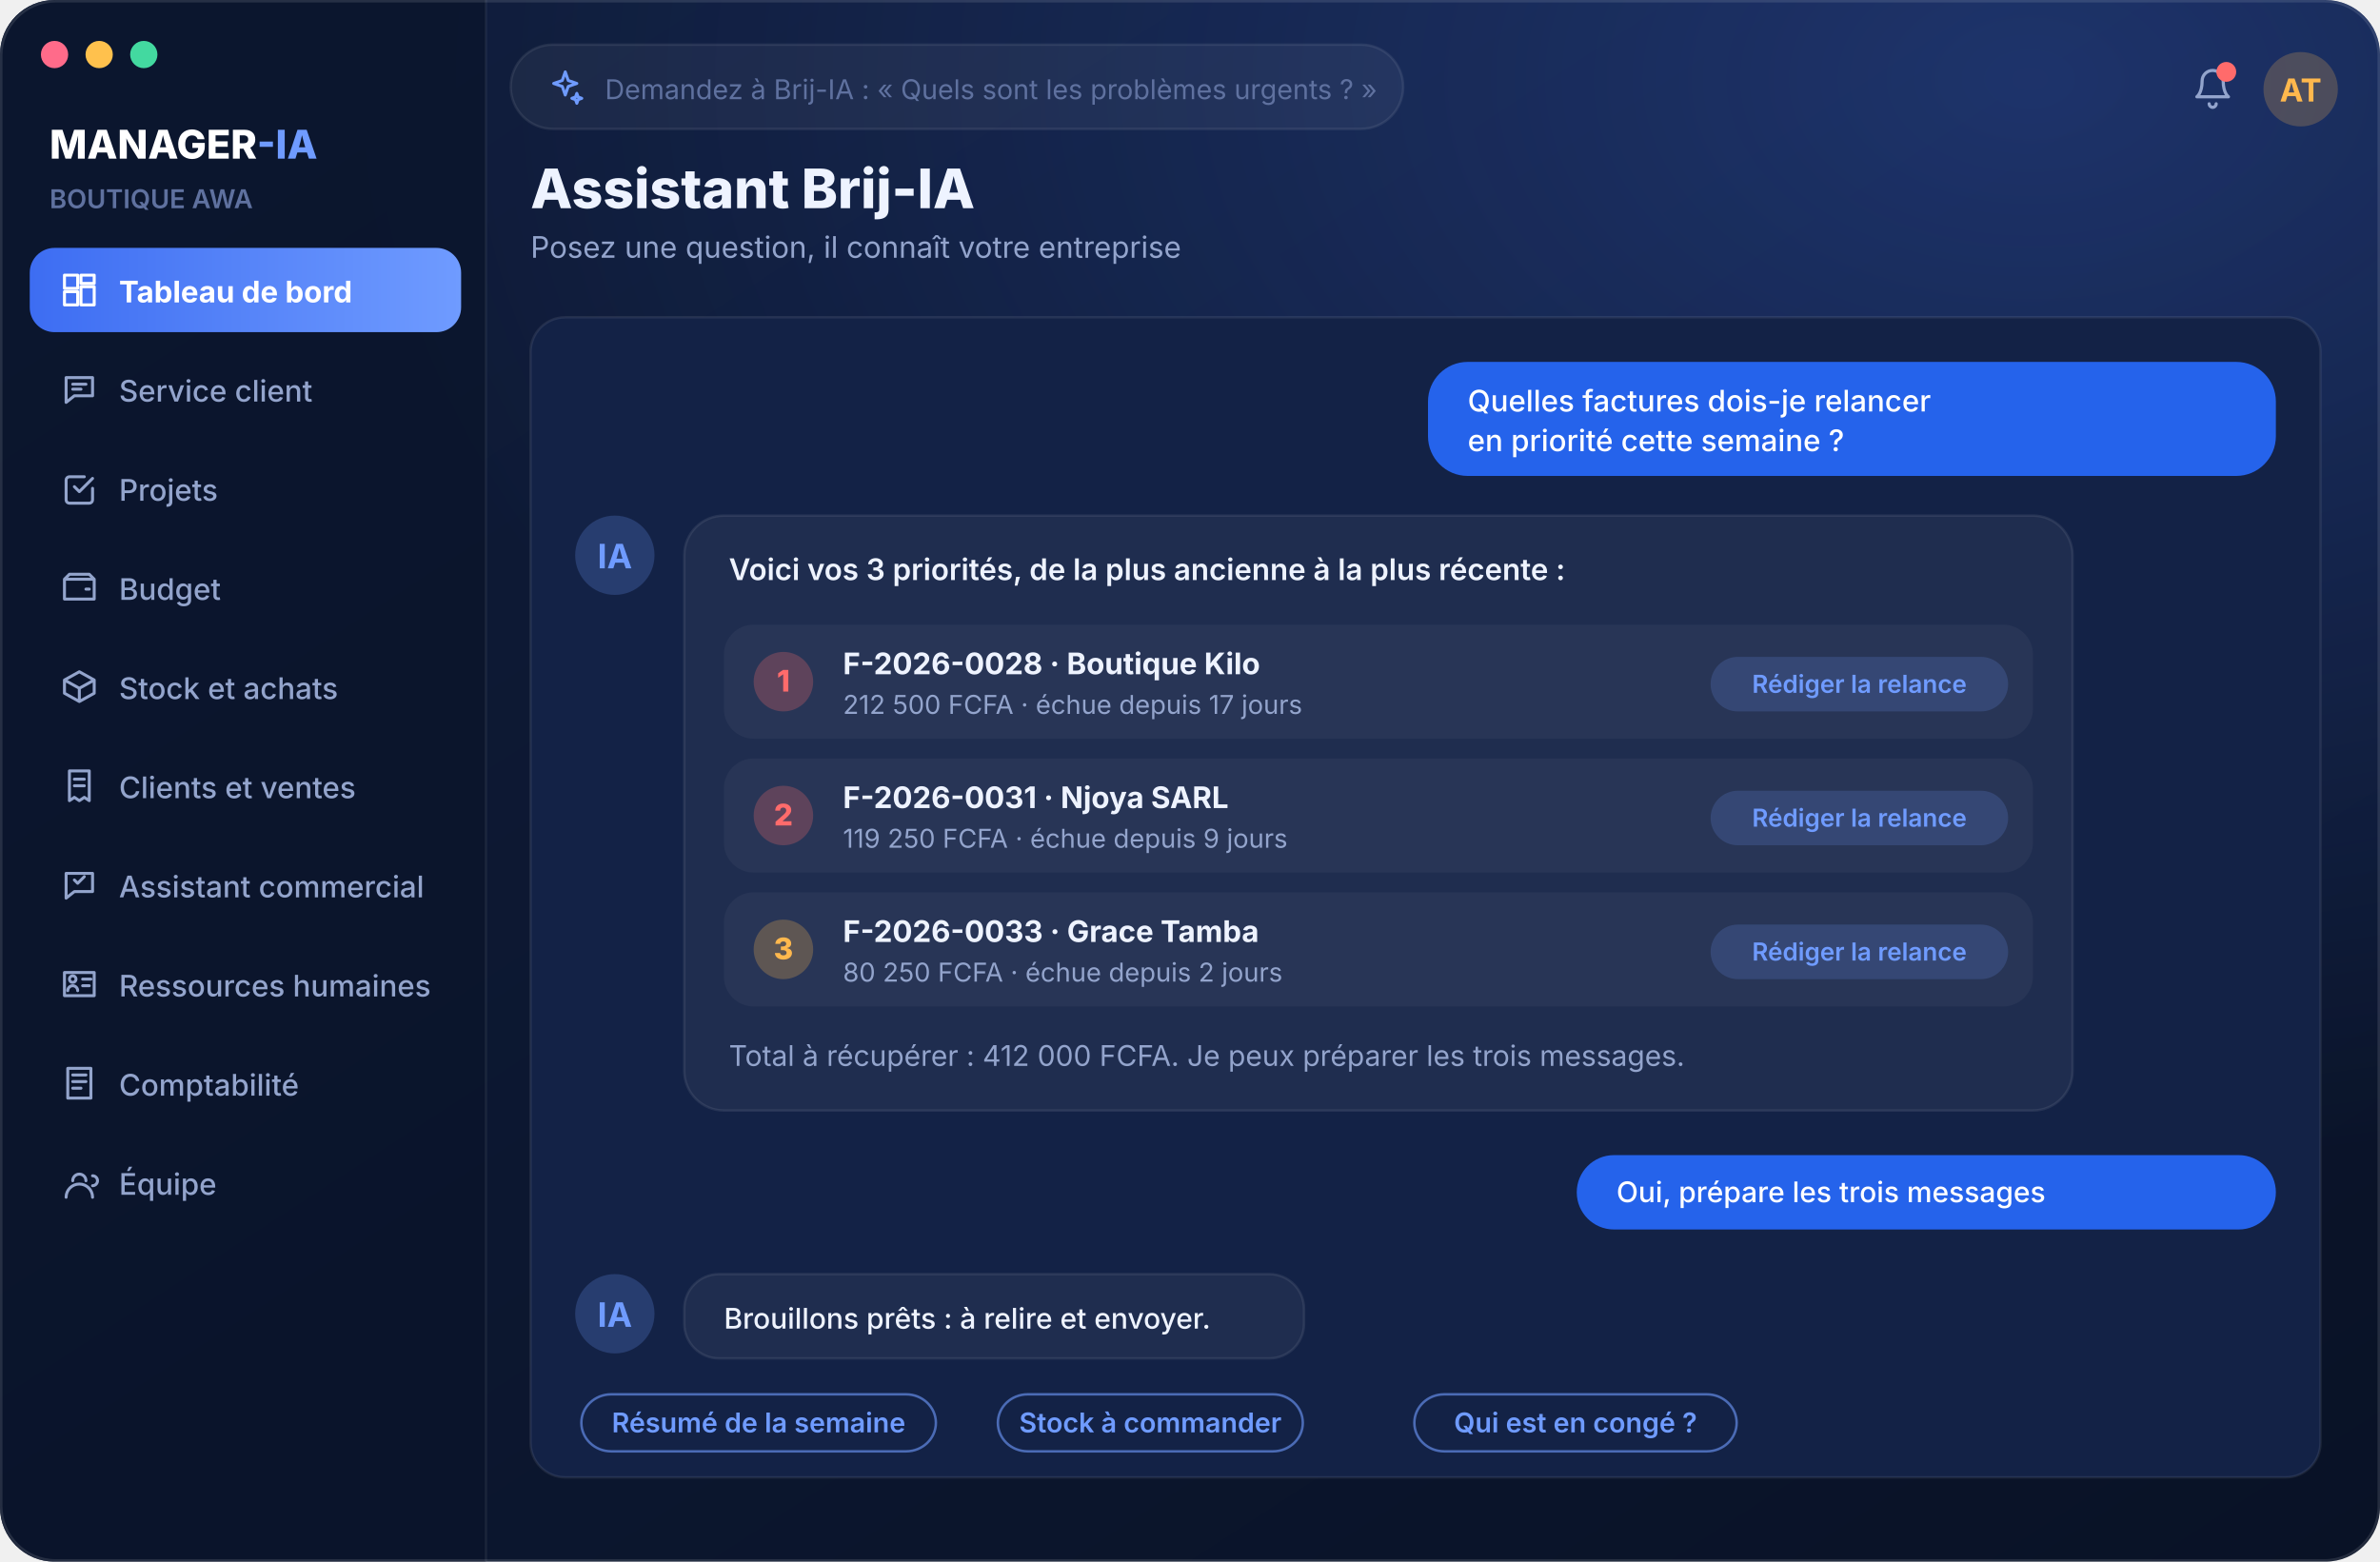
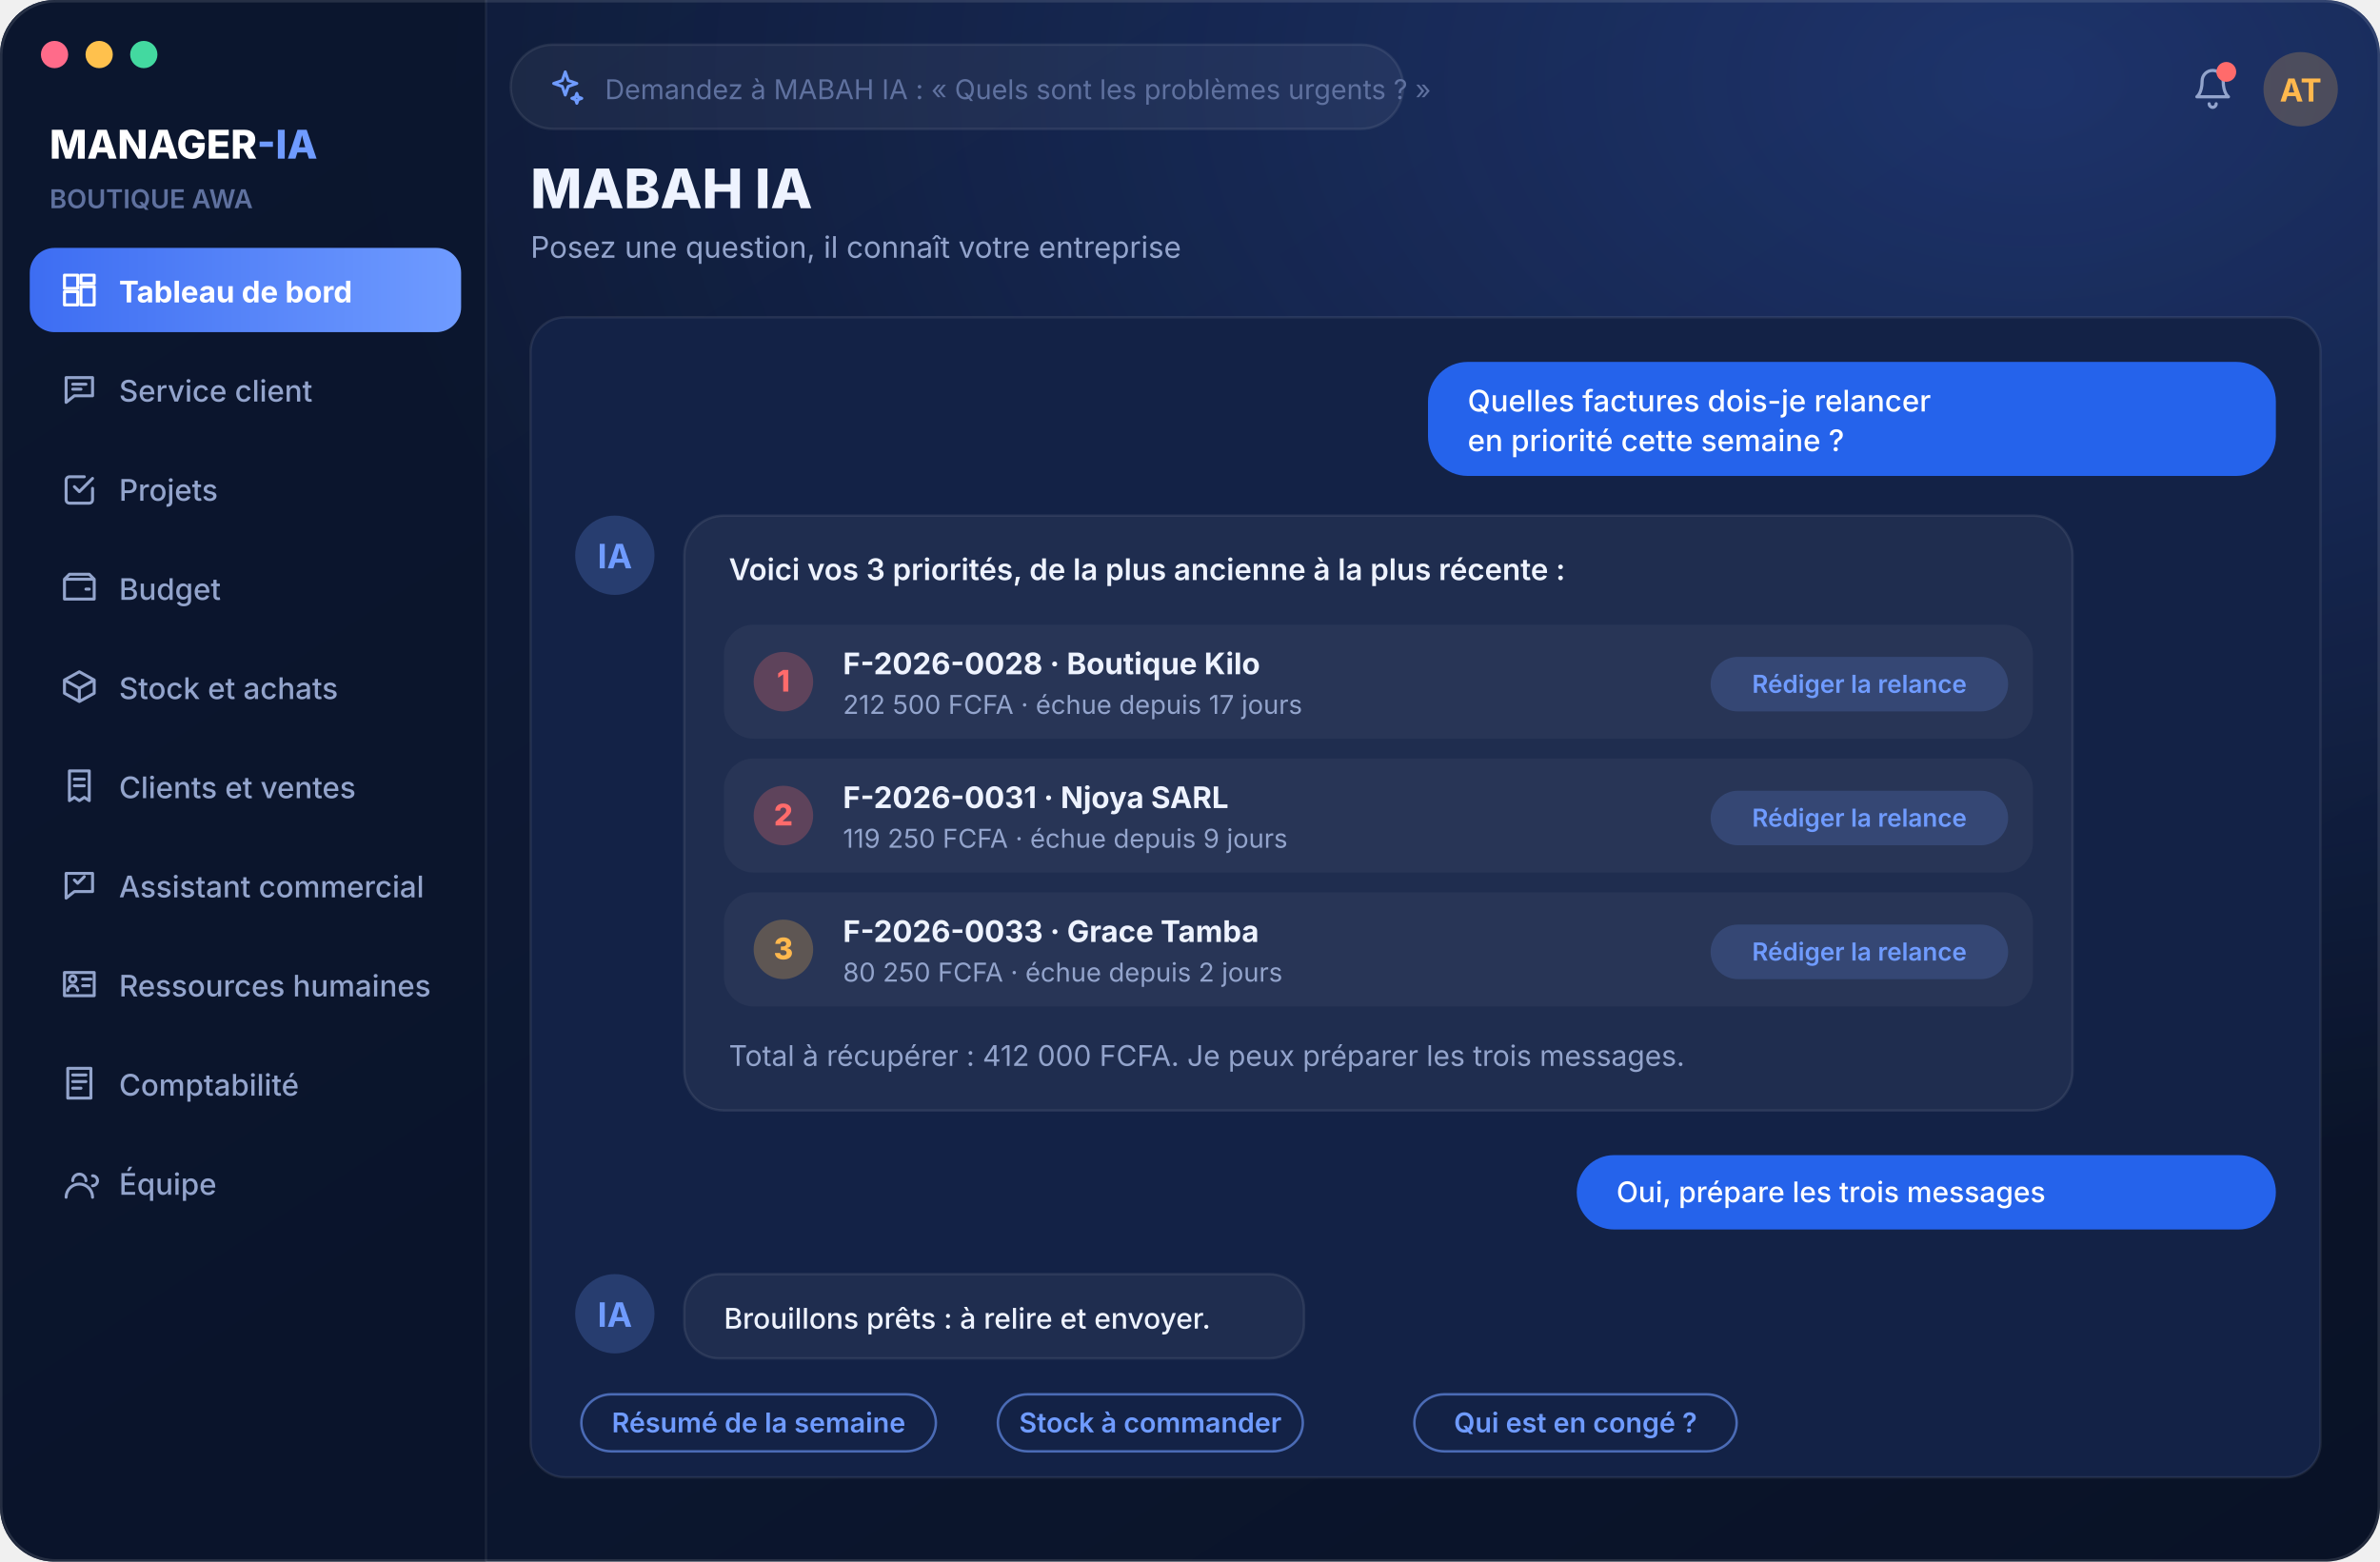
<svg xmlns="http://www.w3.org/2000/svg" viewBox="0 0 960 630" font-family="Inter,'Segoe UI',system-ui,-apple-system,Roboto,Arial,sans-serif" role="img">
  <defs>
    <linearGradient id="gBg" x1="0" y1="0" x2="1" y2="1">
      <stop offset="0" stop-color="#0f1c3a" />
      <stop offset="1" stop-color="#091226" />
    </linearGradient>
    <linearGradient id="gSide" x1="0" y1="0" x2="1" y2="0">
      <stop offset="0" stop-color="#3d6df2" />
      <stop offset="1" stop-color="#6f9bff" />
    </linearGradient>
    <linearGradient id="gBtn" x1="0" y1="0" x2="1" y2="1">
      <stop offset="0" stop-color="#4a7bff" />
      <stop offset="1" stop-color="#7a5cff" />
    </linearGradient>
    <linearGradient id="g1" x1="0" y1="0" x2="0" y2="1">
      <stop offset="0" stop-color="#4fd1a1" stop-opacity=".38" />
      <stop offset="1" stop-color="#4fd1a1" stop-opacity="0" />
    </linearGradient>
    <linearGradient id="g2" x1="0" y1="0" x2="0" y2="1">
      <stop offset="0" stop-color="#6f9bff" stop-opacity=".4" />
      <stop offset="1" stop-color="#6f9bff" stop-opacity="0" />
    </linearGradient>
    <radialGradient id="gGlow" cx=".85" cy=".05" r=".7">
      <stop offset="0" stop-color="#4a7bff" stop-opacity=".28" />
      <stop offset="1" stop-color="#4a7bff" stop-opacity="0" />
    </radialGradient>
    <clipPath id="win">
      <rect x="0" y="0" width="960" height="630" rx="22" />
    </clipPath>
  </defs>
  <g clip-path="url(#win)">
    <rect width="960" height="630" fill="url(#gBg)" />
    <rect width="960" height="630" fill="url(#gGlow)" />
    <rect x="0" y="0" width="196" height="630" fill="#0a1329" opacity=".72" />
    <line x1="196" y1="0" x2="196" y2="630" stroke="#ffffff10" />
    <circle cx="22" cy="22" r="5.5" fill="#ff6b8a" />
    <circle cx="40" cy="22" r="5.5" fill="#ffc14d" />
    <circle cx="58" cy="22" r="5.5" fill="#43d9a0" />
    <text x="20" y="64" font-size="16" font-weight="800" fill="#fff">MANAGER<tspan fill="#6f9bff">-IA</tspan>
    </text>
    <text x="20" y="84" font-size="10.5" fill="#5f719f" font-weight="600">BOUTIQUE AWA</text>
    <rect x="12" y="100" width="174" height="34" rx="10" fill="url(#gSide)" />
    <path d="M3 3h8v8H3zM13 3h8v5h-8zM13 10h8v11h-8zM3 13h8v8H3z" transform="translate(24 109) scale(0.6666667)" fill="none" stroke="#ffffff" stroke-width="1.8" stroke-linecap="round" stroke-linejoin="round" />
    <text x="48" y="122" font-size="12" font-weight="700" fill="#ffffff" text-anchor="start">Tableau de bord</text>
    <path d="M4 5h16v11H9l-5 4zM8 9h8M8 12h5" transform="translate(24 149) scale(0.6666667)" fill="none" stroke="#93a4cc" stroke-width="1.8" stroke-linecap="round" stroke-linejoin="round" />
    <text x="48" y="162" font-size="12" font-weight="500" fill="#93a4cc" text-anchor="start">Service client</text>
    <path d="M9 11l3 3 8-8M20 12v7a2 2 0 01-2 2H6a2 2 0 01-2-2V7a2 2 0 012-2h9" transform="translate(24 189) scale(0.6666667)" fill="none" stroke="#93a4cc" stroke-width="1.8" stroke-linecap="round" stroke-linejoin="round" />
    <text x="48" y="202" font-size="12" font-weight="500" fill="#93a4cc" text-anchor="start">Projets</text>
    <path d="M3 7h18v12H3zM3 7l3-3h12l3 3M16 13h2" transform="translate(24 229) scale(0.6666667)" fill="none" stroke="#93a4cc" stroke-width="1.8" stroke-linecap="round" stroke-linejoin="round" />
    <text x="48" y="242" font-size="12" font-weight="500" fill="#93a4cc" text-anchor="start">Budget</text>
    <path d="M21 8l-9-5-9 5v8l9 5 9-5zM3 8l9 5 9-5M12 13v8" transform="translate(24 269) scale(0.6666667)" fill="none" stroke="#93a4cc" stroke-width="1.8" stroke-linecap="round" stroke-linejoin="round" />
    <text x="48" y="282" font-size="12" font-weight="500" fill="#93a4cc" text-anchor="start">Stock et achats</text>
    <path d="M6 3h12v18l-3-2-3 2-3-2-3 2zM9 8h6M9 12h6" transform="translate(24 309) scale(0.6666667)" fill="none" stroke="#93a4cc" stroke-width="1.8" stroke-linecap="round" stroke-linejoin="round" />
    <text x="48" y="322" font-size="12" font-weight="500" fill="#93a4cc" text-anchor="start">Clients et ventes</text>
    <path d="M4 5h16v11H9l-5 4zM9 9l2 2 4-4" transform="translate(24 349) scale(0.6666667)" fill="none" stroke="#93a4cc" stroke-width="1.8" stroke-linecap="round" stroke-linejoin="round" />
    <text x="48" y="362" font-size="12" font-weight="500" fill="#93a4cc" text-anchor="start">Assistant commercial</text>
    <path d="M3 5h18v14H3zM8 11a2 2 0 100-4 2 2 0 000 4zM5 16a3 3 0 016 0M14 9h5M14 13h4" transform="translate(24 389) scale(0.6666667)" fill="none" stroke="#93a4cc" stroke-width="1.8" stroke-linecap="round" stroke-linejoin="round" />
    <text x="48" y="402" font-size="12" font-weight="500" fill="#93a4cc" text-anchor="start">Ressources humaines</text>
    <path d="M5 3h14v18H5zM8 7h8M8 11h8M8 15h5" transform="translate(24 429) scale(0.6666667)" fill="none" stroke="#93a4cc" stroke-width="1.8" stroke-linecap="round" stroke-linejoin="round" />
    <text x="48" y="442" font-size="12" font-weight="500" fill="#93a4cc" text-anchor="start">Comptabilité</text>
    <path d="M16 11a4 4 0 10-8 0M4 21a8 8 0 0116 0M20 8a3 3 0 010 6" transform="translate(24 469) scale(0.6666667)" fill="none" stroke="#93a4cc" stroke-width="1.8" stroke-linecap="round" stroke-linejoin="round" />
    <text x="48" y="482" font-size="12" font-weight="500" fill="#93a4cc" text-anchor="start">Équipe</text>
    <rect x="206" y="18" width="360" height="34" rx="17" fill="#ffffff0d" stroke="#ffffff14" />
    <path d="M12 3l1.8 5.2L19 10l-5.2 1.8L12 17l-1.8-5.2L5 10l5.2-1.8zM19 16l.8 2.2L22 19l-2.2.8L19 22l-.8-2.2L16 19l2.2-.8z" transform="translate(220 27) scale(0.6666667)" fill="none" stroke="#6f9bff" stroke-width="1.8" stroke-linecap="round" stroke-linejoin="round" />
-     <text x="244" y="40" font-size="11" font-weight="400" fill="#5f719f" text-anchor="start">Demandez à Brij-IA : « Quels sont les problèmes urgents ? »</text>
+     <text x="244" y="40" font-size="11" font-weight="400" fill="#5f719f" text-anchor="start">Demandez à MABAH IA : « Quels sont les problèmes urgents ? »</text>
    <path d="M6 8a6 6 0 1112 0c0 7 3 9 3 9H3s3-2 3-9M10 21a2 2 0 004 0" transform="translate(884 27) scale(0.7083333)" fill="none" stroke="#93a4cc" stroke-width="1.8" stroke-linecap="round" stroke-linejoin="round" />
    <circle cx="898" cy="29" r="4" fill="#ff6b6b" />
    <circle cx="928" cy="36" r="15" fill="#ffb84d" opacity=".22" />
    <text x="928" y="40.95" font-size="12.75" font-weight="700" fill="#ffb84d" text-anchor="middle">AT</text>
-     <text x="214" y="84" font-size="22" font-weight="800" fill="#eef3ff" text-anchor="start">Assistant Brij-IA</text>
+     <text x="214" y="84" font-size="22" font-weight="800" fill="#eef3ff" text-anchor="start">MABAH IA</text>
    <text x="214" y="104" font-size="12" font-weight="400" fill="#93a4cc" text-anchor="start">Posez une question, il connaît votre entreprise</text>
    <rect x="214" y="128" width="722" height="468" rx="14" fill="#132246" stroke="#ffffff14" />
    <rect x="576" y="146" width="342" height="46" rx="16" fill="#2563eb" />
    <text x="592" y="166" font-size="12" font-weight="500" fill="#fff" text-anchor="start">Quelles factures dois-je relancer</text>
    <text x="592" y="182" font-size="12" font-weight="500" fill="#fff" text-anchor="start">en priorité cette semaine ?</text>
    <circle cx="248" cy="224" r="16" fill="#6f9bff" opacity=".22" />
    <text x="248" y="229.28" font-size="13.6" font-weight="700" fill="#6f9bff" text-anchor="middle">IA</text>
    <rect x="276" y="208" width="560" height="240" rx="16" fill="#ffffff0d" stroke="#ffffff14" />
    <text x="294" y="234" font-size="12" font-weight="600" fill="#eef3ff" text-anchor="start">Voici vos 3 priorités, de la plus ancienne à la plus récente :</text>
    <rect x="292" y="252" width="528" height="46" rx="12" fill="#ffffff0a" />
    <circle cx="316" cy="275" r="12" fill="#ff6b6b" opacity=".25" />
    <text x="316" y="279" font-size="12" font-weight="800" fill="#ff6b6b" text-anchor="middle">1</text>
    <text x="340" y="272" font-size="12" font-weight="700" fill="#eef3ff" text-anchor="start">F-2026-0028 · Boutique Kilo</text>
    <text x="340" y="288" font-size="10.5" font-weight="400" fill="#93a4cc" text-anchor="start">212 500 FCFA · échue depuis 17 jours</text>
    <rect x="690" y="265" width="120" height="22" rx="11.0" fill="#6f9bff" opacity="0.18" />
    <text x="750.0" y="279.5" font-size="10" font-weight="600" fill="#6f9bff" text-anchor="middle">Rédiger la relance</text>
    <rect x="292" y="306" width="528" height="46" rx="12" fill="#ffffff0a" />
    <circle cx="316" cy="329" r="12" fill="#ff6b6b" opacity=".25" />
    <text x="316" y="333" font-size="12" font-weight="800" fill="#ff6b6b" text-anchor="middle">2</text>
    <text x="340" y="326" font-size="12" font-weight="700" fill="#eef3ff" text-anchor="start">F-2026-0031 · Njoya SARL</text>
    <text x="340" y="342" font-size="10.5" font-weight="400" fill="#93a4cc" text-anchor="start">119 250 FCFA · échue depuis 9 jours</text>
    <rect x="690" y="319" width="120" height="22" rx="11.0" fill="#6f9bff" opacity="0.18" />
    <text x="750.0" y="333.5" font-size="10" font-weight="600" fill="#6f9bff" text-anchor="middle">Rédiger la relance</text>
    <rect x="292" y="360" width="528" height="46" rx="12" fill="#ffffff0a" />
    <circle cx="316" cy="383" r="12" fill="#ffb84d" opacity=".25" />
    <text x="316" y="387" font-size="12" font-weight="800" fill="#ffb84d" text-anchor="middle">3</text>
    <text x="340" y="380" font-size="12" font-weight="700" fill="#eef3ff" text-anchor="start">F-2026-0033 · Grace Tamba</text>
    <text x="340" y="396" font-size="10.5" font-weight="400" fill="#93a4cc" text-anchor="start">80 250 FCFA · échue depuis 2 jours</text>
    <rect x="690" y="373" width="120" height="22" rx="11.0" fill="#6f9bff" opacity="0.18" />
    <text x="750.0" y="387.5" font-size="10" font-weight="600" fill="#6f9bff" text-anchor="middle">Rédiger la relance</text>
    <text x="294" y="430" font-size="11.5" font-weight="400" fill="#93a4cc" text-anchor="start">Total à récupérer : 412 000 FCFA. Je peux préparer les trois messages.</text>
    <rect x="636" y="466" width="282" height="30" rx="15" fill="#2563eb" />
    <text x="652" y="485" font-size="11.5" font-weight="500" fill="#fff" text-anchor="start">Oui, prépare les trois messages</text>
    <circle cx="248" cy="530" r="16" fill="#6f9bff" opacity=".22" />
    <text x="248" y="535.28" font-size="13.6" font-weight="700" fill="#6f9bff" text-anchor="middle">IA</text>
    <rect x="276" y="514" width="250" height="34" rx="14" fill="#ffffff0d" stroke="#ffffff14" />
    <text x="292" y="536" font-size="11.5" font-weight="500" fill="#eef3ff" text-anchor="start">Brouillons prêts : à relire et envoyer.</text>
    <rect x="234" y="562" width="144" height="24" rx="12.0" fill="#6f9bff" opacity="0" />
    <rect x="234.5" y="562.5" width="143" height="23" rx="12.0" fill="none" stroke="#6f9bff" opacity=".6" />
    <text x="306.0" y="577.85" font-size="11" font-weight="600" fill="#6f9bff" text-anchor="middle">Résumé de la semaine</text>
    <rect x="402" y="562" width="124" height="24" rx="12.0" fill="#6f9bff" opacity="0" />
    <rect x="402.5" y="562.5" width="123" height="23" rx="12.0" fill="none" stroke="#6f9bff" opacity=".6" />
    <text x="464.0" y="577.85" font-size="11" font-weight="600" fill="#6f9bff" text-anchor="middle">Stock à commander</text>
    <rect x="570" y="562" width="131" height="24" rx="12.0" fill="#6f9bff" opacity="0" />
    <rect x="570.5" y="562.5" width="130" height="23" rx="12.0" fill="none" stroke="#6f9bff" opacity=".6" />
    <text x="635.5" y="577.85" font-size="11" font-weight="600" fill="#6f9bff" text-anchor="middle">Qui est en congé ?</text>
    <rect x="232" y="590" width="0" height="0" rx="8" fill="#132246" />
  </g>
  <rect x=".5" y=".5" width="959" height="629" rx="22" fill="none" stroke="#ffffff1c" />
</svg>
